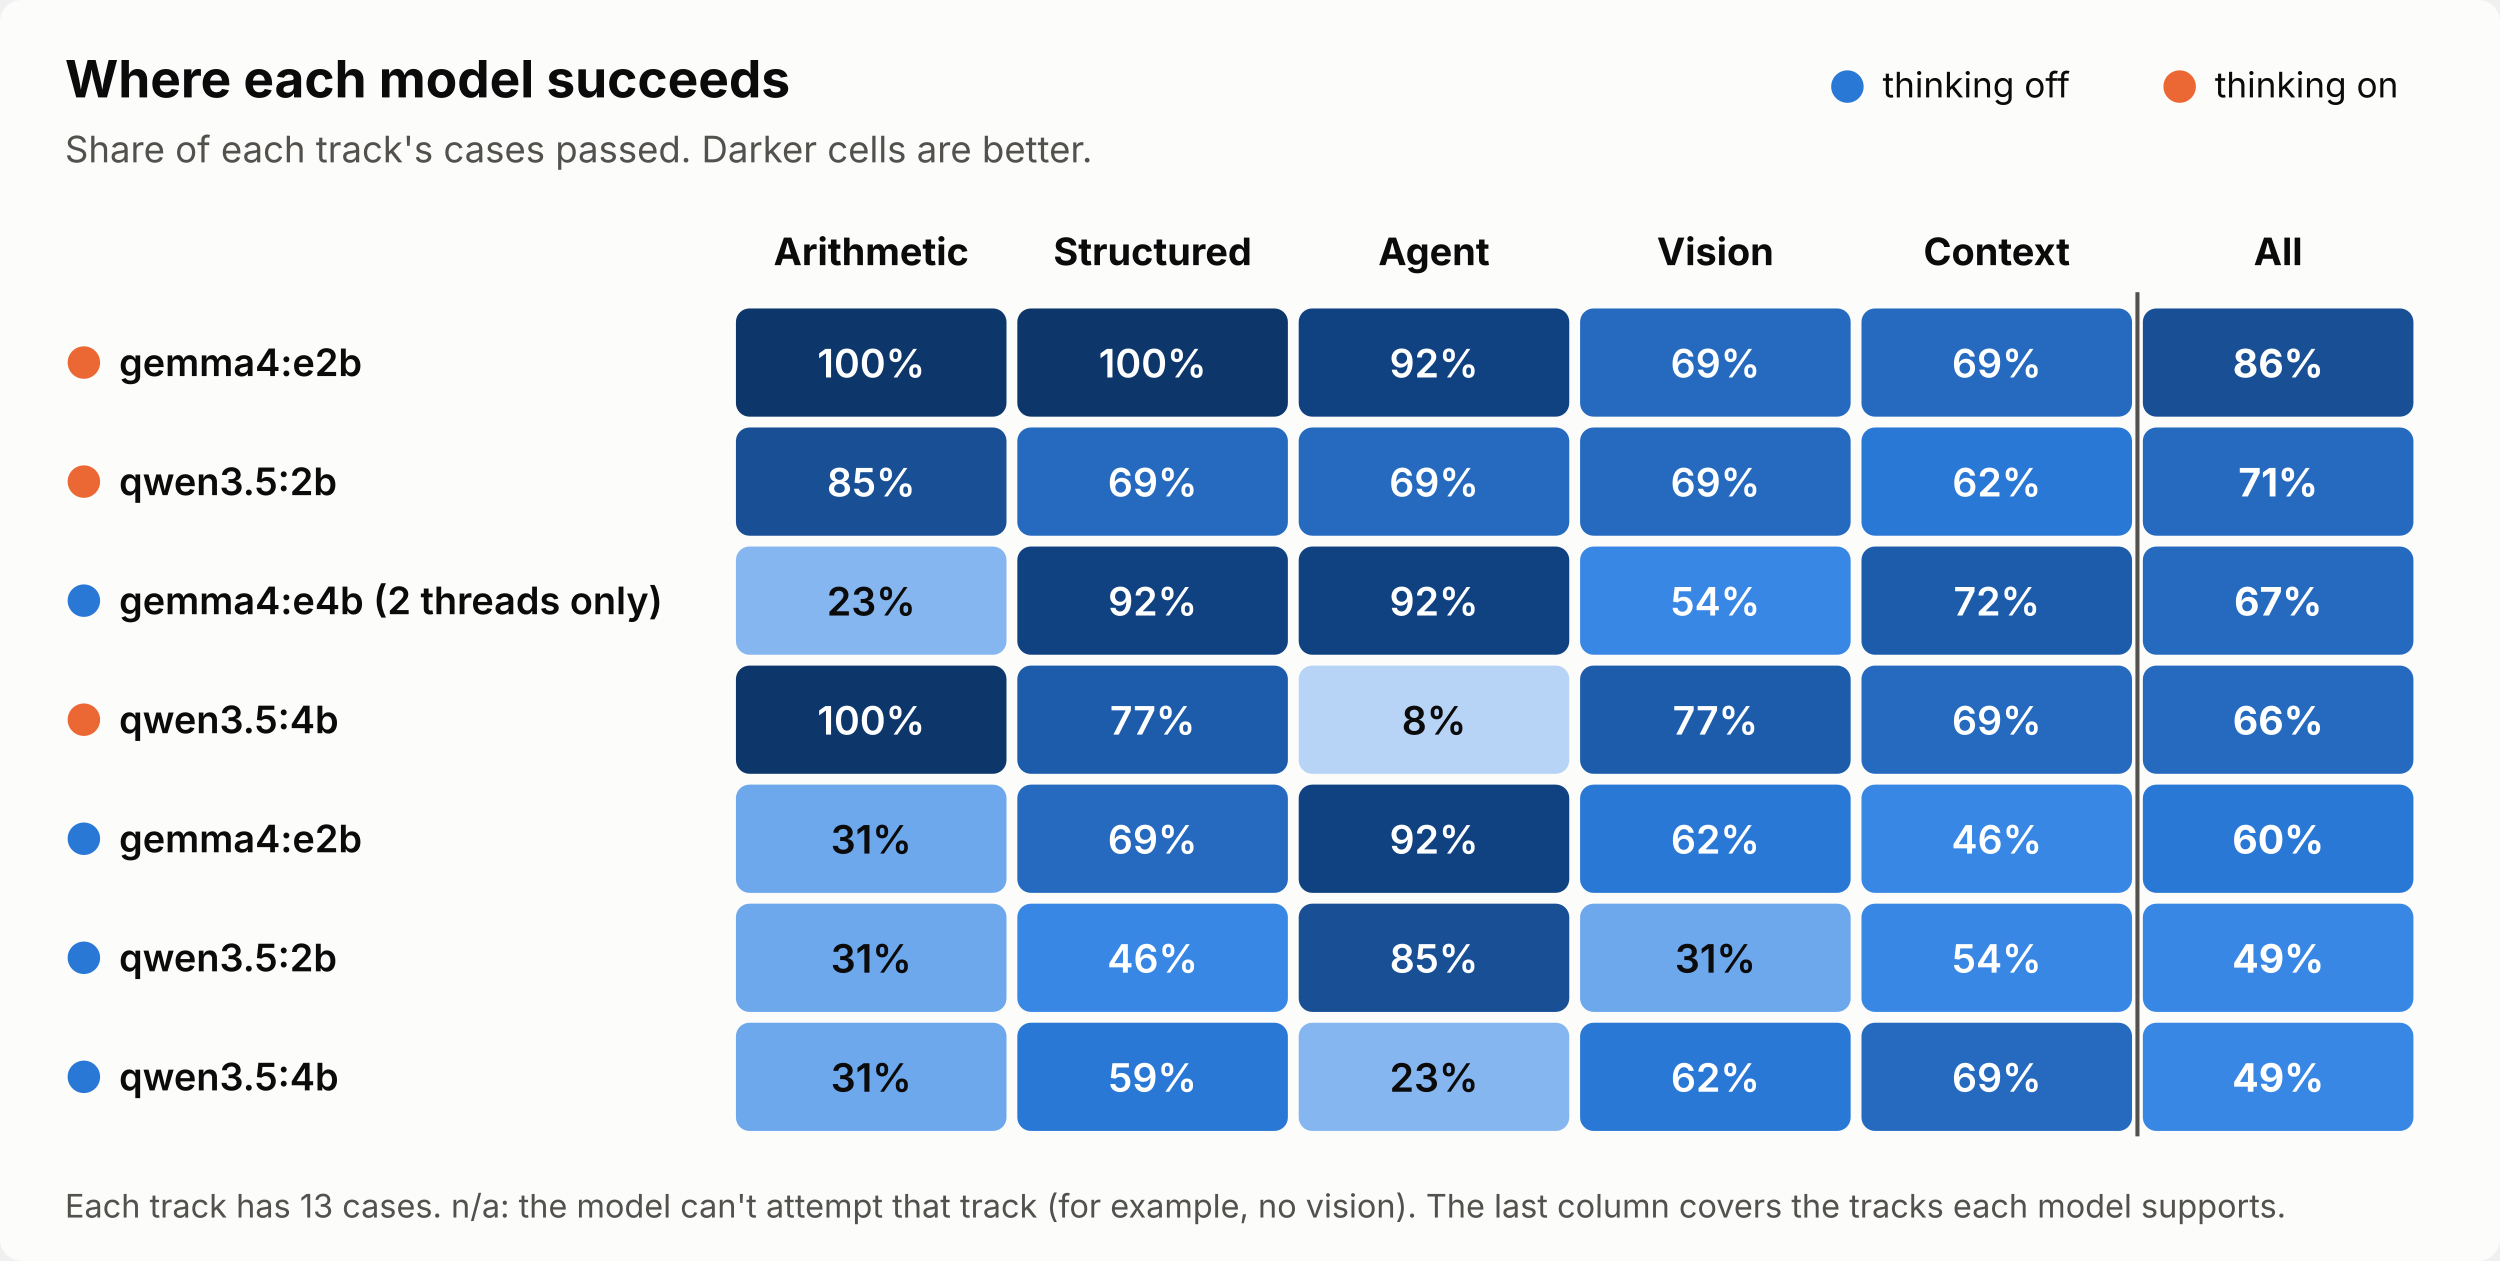
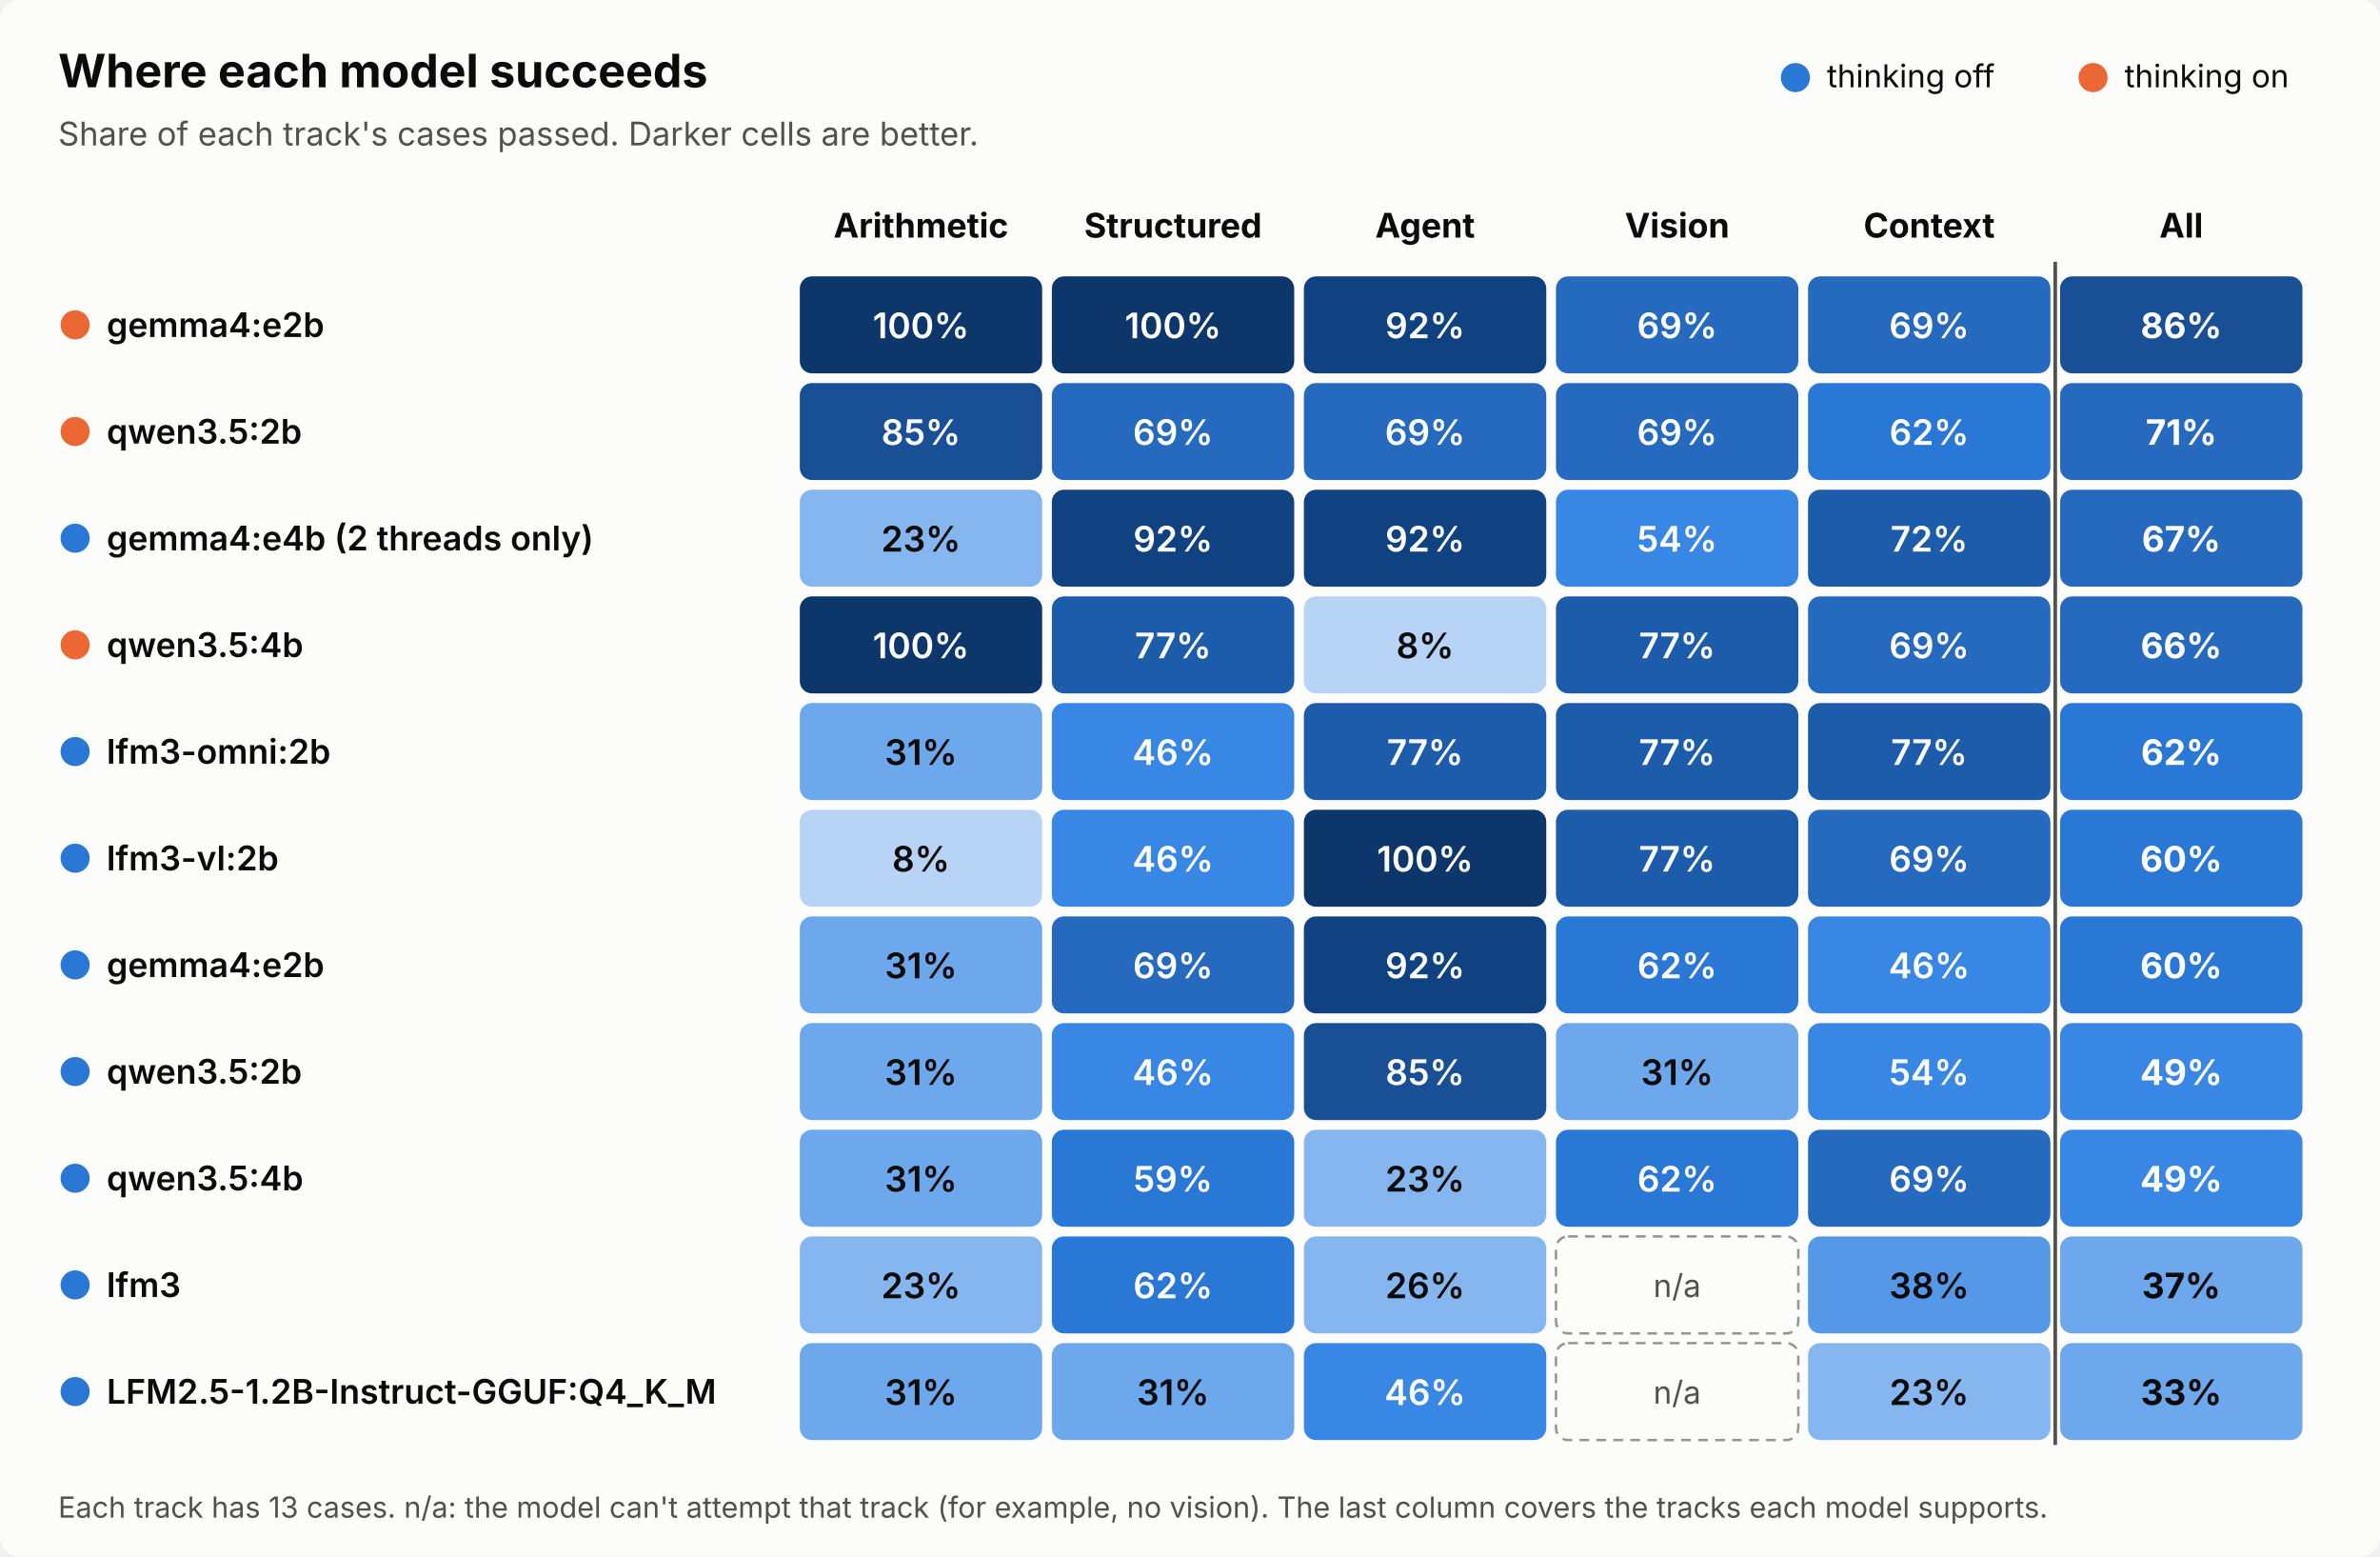
- <svg xmlns="http://www.w3.org/2000/svg" width="924" height="466" viewBox="0 0 924 466" role="img" aria-label="Where each model succeeds">
-   <rect width="924" height="466" rx="8" fill="#fcfcfb" />
+ <svg xmlns="http://www.w3.org/2000/svg" width="982" height="642" viewBox="0 0 982 642" role="img" aria-label="Where each model succeeds">
+   <rect width="982" height="642" rx="8" fill="#fcfcfb" />
  <text x="24.0" y="36.0" font-size="19" font-weight="700" text-anchor="start" fill="#0b0b0b" font-family="system-ui, -apple-system, Segoe UI, sans-serif">Where each model succeeds</text>
  <text x="24.0" y="60.0" font-size="13.5" font-weight="normal" text-anchor="start" fill="#52514e" font-family="system-ui, -apple-system, Segoe UI, sans-serif">Share of each track's cases passed. Darker cells are better.</text>
-   <circle cx="682.8" cy="32.0" r="7" fill="#2a78d6" stroke="#fcfcfb" stroke-width="2" />
-   <text x="695.8" y="36.0" font-size="13" font-weight="normal" text-anchor="start" fill="#0b0b0b" font-family="system-ui, -apple-system, Segoe UI, sans-serif">thinking off</text>
-   <circle cx="805.6" cy="32.0" r="7" fill="#eb6834" stroke="#fcfcfb" stroke-width="2" />
-   <text x="818.6" y="36.0" font-size="13" font-weight="normal" text-anchor="start" fill="#0b0b0b" font-family="system-ui, -apple-system, Segoe UI, sans-serif">thinking on</text>
-   <text x="322.0" y="98.0" font-size="14" font-weight="700" text-anchor="middle" fill="#0b0b0b" font-family="system-ui, -apple-system, Segoe UI, sans-serif">Arithmetic</text>
-   <text x="426.0" y="98.0" font-size="14" font-weight="700" text-anchor="middle" fill="#0b0b0b" font-family="system-ui, -apple-system, Segoe UI, sans-serif">Structured</text>
-   <text x="530.0" y="98.0" font-size="14" font-weight="700" text-anchor="middle" fill="#0b0b0b" font-family="system-ui, -apple-system, Segoe UI, sans-serif">Agent</text>
-   <text x="634.0" y="98.0" font-size="14" font-weight="700" text-anchor="middle" fill="#0b0b0b" font-family="system-ui, -apple-system, Segoe UI, sans-serif">Vision</text>
-   <text x="738.0" y="98.0" font-size="14" font-weight="700" text-anchor="middle" fill="#0b0b0b" font-family="system-ui, -apple-system, Segoe UI, sans-serif">Context</text>
-   <text x="842.0" y="98.0" font-size="14" font-weight="700" text-anchor="middle" fill="#0b0b0b" font-family="system-ui, -apple-system, Segoe UI, sans-serif">All</text>
+   <circle cx="740.8" cy="32.0" r="7" fill="#2a78d6" stroke="#fcfcfb" stroke-width="2" />
+   <text x="753.8" y="36.0" font-size="13" font-weight="normal" text-anchor="start" fill="#0b0b0b" font-family="system-ui, -apple-system, Segoe UI, sans-serif">thinking off</text>
+   <circle cx="863.6" cy="32.0" r="7" fill="#eb6834" stroke="#fcfcfb" stroke-width="2" />
+   <text x="876.6" y="36.0" font-size="13" font-weight="normal" text-anchor="start" fill="#0b0b0b" font-family="system-ui, -apple-system, Segoe UI, sans-serif">thinking on</text>
+   <text x="380.0" y="98.0" font-size="14" font-weight="700" text-anchor="middle" fill="#0b0b0b" font-family="system-ui, -apple-system, Segoe UI, sans-serif">Arithmetic</text>
+   <text x="484.0" y="98.0" font-size="14" font-weight="700" text-anchor="middle" fill="#0b0b0b" font-family="system-ui, -apple-system, Segoe UI, sans-serif">Structured</text>
+   <text x="588.0" y="98.0" font-size="14" font-weight="700" text-anchor="middle" fill="#0b0b0b" font-family="system-ui, -apple-system, Segoe UI, sans-serif">Agent</text>
+   <text x="692.0" y="98.0" font-size="14" font-weight="700" text-anchor="middle" fill="#0b0b0b" font-family="system-ui, -apple-system, Segoe UI, sans-serif">Vision</text>
+   <text x="796.0" y="98.0" font-size="14" font-weight="700" text-anchor="middle" fill="#0b0b0b" font-family="system-ui, -apple-system, Segoe UI, sans-serif">Context</text>
+   <text x="900.0" y="98.0" font-size="14" font-weight="700" text-anchor="middle" fill="#0b0b0b" font-family="system-ui, -apple-system, Segoe UI, sans-serif">All</text>
  <circle cx="31.0" cy="134.0" r="7" fill="#eb6834" stroke="#fcfcfb" stroke-width="2" />
  <text x="44.0" y="139.0" font-size="14" font-weight="600" text-anchor="start" fill="#0b0b0b" font-family="system-ui, -apple-system, Segoe UI, sans-serif">gemma4:e2b</text>
-   <rect x="272" y="114" width="100" height="40" rx="5" fill="#0d366b" />
-   <text x="322.0" y="139.5" font-size="14.5" font-weight="600" text-anchor="middle" fill="#ffffff" font-family="system-ui, -apple-system, Segoe UI, sans-serif">100%</text>
-   <rect x="376" y="114" width="100" height="40" rx="5" fill="#0d366b" />
-   <text x="426.0" y="139.5" font-size="14.5" font-weight="600" text-anchor="middle" fill="#ffffff" font-family="system-ui, -apple-system, Segoe UI, sans-serif">100%</text>
-   <rect x="480" y="114" width="100" height="40" rx="5" fill="#104281" />
-   <text x="530.0" y="139.5" font-size="14.5" font-weight="600" text-anchor="middle" fill="#ffffff" font-family="system-ui, -apple-system, Segoe UI, sans-serif">92%</text>
-   <rect x="584" y="114" width="100" height="40" rx="5" fill="#256abf" />
-   <text x="634.0" y="139.5" font-size="14.5" font-weight="600" text-anchor="middle" fill="#ffffff" font-family="system-ui, -apple-system, Segoe UI, sans-serif">69%</text>
-   <rect x="688" y="114" width="100" height="40" rx="5" fill="#256abf" />
-   <text x="738.0" y="139.5" font-size="14.5" font-weight="600" text-anchor="middle" fill="#ffffff" font-family="system-ui, -apple-system, Segoe UI, sans-serif">69%</text>
-   <rect x="792" y="114" width="100" height="40" rx="5" fill="#184f95" />
-   <text x="842.0" y="139.5" font-size="14.5" font-weight="700" text-anchor="middle" fill="#ffffff" font-family="system-ui, -apple-system, Segoe UI, sans-serif">86%</text>
+   <rect x="330" y="114" width="100" height="40" rx="5" fill="#0d366b" />
+   <text x="380.0" y="139.5" font-size="14.5" font-weight="600" text-anchor="middle" fill="#ffffff" font-family="system-ui, -apple-system, Segoe UI, sans-serif">100%</text>
+   <rect x="434" y="114" width="100" height="40" rx="5" fill="#0d366b" />
+   <text x="484.0" y="139.5" font-size="14.5" font-weight="600" text-anchor="middle" fill="#ffffff" font-family="system-ui, -apple-system, Segoe UI, sans-serif">100%</text>
+   <rect x="538" y="114" width="100" height="40" rx="5" fill="#104281" />
+   <text x="588.0" y="139.5" font-size="14.5" font-weight="600" text-anchor="middle" fill="#ffffff" font-family="system-ui, -apple-system, Segoe UI, sans-serif">92%</text>
+   <rect x="642" y="114" width="100" height="40" rx="5" fill="#256abf" />
+   <text x="692.0" y="139.5" font-size="14.5" font-weight="600" text-anchor="middle" fill="#ffffff" font-family="system-ui, -apple-system, Segoe UI, sans-serif">69%</text>
+   <rect x="746" y="114" width="100" height="40" rx="5" fill="#256abf" />
+   <text x="796.0" y="139.5" font-size="14.5" font-weight="600" text-anchor="middle" fill="#ffffff" font-family="system-ui, -apple-system, Segoe UI, sans-serif">69%</text>
+   <rect x="850" y="114" width="100" height="40" rx="5" fill="#184f95" />
+   <text x="900.0" y="139.5" font-size="14.5" font-weight="700" text-anchor="middle" fill="#ffffff" font-family="system-ui, -apple-system, Segoe UI, sans-serif">86%</text>
  <circle cx="31.0" cy="178.0" r="7" fill="#eb6834" stroke="#fcfcfb" stroke-width="2" />
  <text x="44.0" y="183.0" font-size="14" font-weight="600" text-anchor="start" fill="#0b0b0b" font-family="system-ui, -apple-system, Segoe UI, sans-serif">qwen3.5:2b</text>
-   <rect x="272" y="158" width="100" height="40" rx="5" fill="#184f95" />
-   <text x="322.0" y="183.5" font-size="14.5" font-weight="600" text-anchor="middle" fill="#ffffff" font-family="system-ui, -apple-system, Segoe UI, sans-serif">85%</text>
-   <rect x="376" y="158" width="100" height="40" rx="5" fill="#256abf" />
-   <text x="426.0" y="183.5" font-size="14.5" font-weight="600" text-anchor="middle" fill="#ffffff" font-family="system-ui, -apple-system, Segoe UI, sans-serif">69%</text>
-   <rect x="480" y="158" width="100" height="40" rx="5" fill="#256abf" />
-   <text x="530.0" y="183.5" font-size="14.5" font-weight="600" text-anchor="middle" fill="#ffffff" font-family="system-ui, -apple-system, Segoe UI, sans-serif">69%</text>
-   <rect x="584" y="158" width="100" height="40" rx="5" fill="#256abf" />
-   <text x="634.0" y="183.5" font-size="14.5" font-weight="600" text-anchor="middle" fill="#ffffff" font-family="system-ui, -apple-system, Segoe UI, sans-serif">69%</text>
-   <rect x="688" y="158" width="100" height="40" rx="5" fill="#2a78d6" />
-   <text x="738.0" y="183.5" font-size="14.5" font-weight="600" text-anchor="middle" fill="#ffffff" font-family="system-ui, -apple-system, Segoe UI, sans-serif">62%</text>
-   <rect x="792" y="158" width="100" height="40" rx="5" fill="#256abf" />
-   <text x="842.0" y="183.5" font-size="14.5" font-weight="700" text-anchor="middle" fill="#ffffff" font-family="system-ui, -apple-system, Segoe UI, sans-serif">71%</text>
+   <rect x="330" y="158" width="100" height="40" rx="5" fill="#184f95" />
+   <text x="380.0" y="183.5" font-size="14.5" font-weight="600" text-anchor="middle" fill="#ffffff" font-family="system-ui, -apple-system, Segoe UI, sans-serif">85%</text>
+   <rect x="434" y="158" width="100" height="40" rx="5" fill="#256abf" />
+   <text x="484.0" y="183.5" font-size="14.5" font-weight="600" text-anchor="middle" fill="#ffffff" font-family="system-ui, -apple-system, Segoe UI, sans-serif">69%</text>
+   <rect x="538" y="158" width="100" height="40" rx="5" fill="#256abf" />
+   <text x="588.0" y="183.5" font-size="14.5" font-weight="600" text-anchor="middle" fill="#ffffff" font-family="system-ui, -apple-system, Segoe UI, sans-serif">69%</text>
+   <rect x="642" y="158" width="100" height="40" rx="5" fill="#256abf" />
+   <text x="692.0" y="183.5" font-size="14.5" font-weight="600" text-anchor="middle" fill="#ffffff" font-family="system-ui, -apple-system, Segoe UI, sans-serif">69%</text>
+   <rect x="746" y="158" width="100" height="40" rx="5" fill="#2a78d6" />
+   <text x="796.0" y="183.5" font-size="14.5" font-weight="600" text-anchor="middle" fill="#ffffff" font-family="system-ui, -apple-system, Segoe UI, sans-serif">62%</text>
+   <rect x="850" y="158" width="100" height="40" rx="5" fill="#256abf" />
+   <text x="900.0" y="183.5" font-size="14.5" font-weight="700" text-anchor="middle" fill="#ffffff" font-family="system-ui, -apple-system, Segoe UI, sans-serif">71%</text>
  <circle cx="31.0" cy="222.0" r="7" fill="#2a78d6" stroke="#fcfcfb" stroke-width="2" />
  <text x="44.0" y="227.0" font-size="14" font-weight="600" text-anchor="start" fill="#0b0b0b" font-family="system-ui, -apple-system, Segoe UI, sans-serif">gemma4:e4b (2 threads only)</text>
-   <rect x="272" y="202" width="100" height="40" rx="5" fill="#86b6ef" />
-   <text x="322.0" y="227.5" font-size="14.5" font-weight="600" text-anchor="middle" fill="#0b0b0b" font-family="system-ui, -apple-system, Segoe UI, sans-serif">23%</text>
-   <rect x="376" y="202" width="100" height="40" rx="5" fill="#104281" />
-   <text x="426.0" y="227.5" font-size="14.5" font-weight="600" text-anchor="middle" fill="#ffffff" font-family="system-ui, -apple-system, Segoe UI, sans-serif">92%</text>
-   <rect x="480" y="202" width="100" height="40" rx="5" fill="#104281" />
-   <text x="530.0" y="227.5" font-size="14.5" font-weight="600" text-anchor="middle" fill="#ffffff" font-family="system-ui, -apple-system, Segoe UI, sans-serif">92%</text>
-   <rect x="584" y="202" width="100" height="40" rx="5" fill="#3987e5" />
-   <text x="634.0" y="227.5" font-size="14.5" font-weight="600" text-anchor="middle" fill="#ffffff" font-family="system-ui, -apple-system, Segoe UI, sans-serif">54%</text>
-   <rect x="688" y="202" width="100" height="40" rx="5" fill="#1c5cab" />
-   <text x="738.0" y="227.5" font-size="14.5" font-weight="600" text-anchor="middle" fill="#ffffff" font-family="system-ui, -apple-system, Segoe UI, sans-serif">72%</text>
-   <rect x="792" y="202" width="100" height="40" rx="5" fill="#256abf" />
-   <text x="842.0" y="227.5" font-size="14.5" font-weight="700" text-anchor="middle" fill="#ffffff" font-family="system-ui, -apple-system, Segoe UI, sans-serif">67%</text>
+   <rect x="330" y="202" width="100" height="40" rx="5" fill="#86b6ef" />
+   <text x="380.0" y="227.5" font-size="14.5" font-weight="600" text-anchor="middle" fill="#0b0b0b" font-family="system-ui, -apple-system, Segoe UI, sans-serif">23%</text>
+   <rect x="434" y="202" width="100" height="40" rx="5" fill="#104281" />
+   <text x="484.0" y="227.5" font-size="14.5" font-weight="600" text-anchor="middle" fill="#ffffff" font-family="system-ui, -apple-system, Segoe UI, sans-serif">92%</text>
+   <rect x="538" y="202" width="100" height="40" rx="5" fill="#104281" />
+   <text x="588.0" y="227.5" font-size="14.5" font-weight="600" text-anchor="middle" fill="#ffffff" font-family="system-ui, -apple-system, Segoe UI, sans-serif">92%</text>
+   <rect x="642" y="202" width="100" height="40" rx="5" fill="#3987e5" />
+   <text x="692.0" y="227.5" font-size="14.5" font-weight="600" text-anchor="middle" fill="#ffffff" font-family="system-ui, -apple-system, Segoe UI, sans-serif">54%</text>
+   <rect x="746" y="202" width="100" height="40" rx="5" fill="#1c5cab" />
+   <text x="796.0" y="227.5" font-size="14.5" font-weight="600" text-anchor="middle" fill="#ffffff" font-family="system-ui, -apple-system, Segoe UI, sans-serif">72%</text>
+   <rect x="850" y="202" width="100" height="40" rx="5" fill="#256abf" />
+   <text x="900.0" y="227.5" font-size="14.5" font-weight="700" text-anchor="middle" fill="#ffffff" font-family="system-ui, -apple-system, Segoe UI, sans-serif">67%</text>
  <circle cx="31.0" cy="266.0" r="7" fill="#eb6834" stroke="#fcfcfb" stroke-width="2" />
  <text x="44.0" y="271.0" font-size="14" font-weight="600" text-anchor="start" fill="#0b0b0b" font-family="system-ui, -apple-system, Segoe UI, sans-serif">qwen3.5:4b</text>
-   <rect x="272" y="246" width="100" height="40" rx="5" fill="#0d366b" />
-   <text x="322.0" y="271.5" font-size="14.5" font-weight="600" text-anchor="middle" fill="#ffffff" font-family="system-ui, -apple-system, Segoe UI, sans-serif">100%</text>
-   <rect x="376" y="246" width="100" height="40" rx="5" fill="#1c5cab" />
-   <text x="426.0" y="271.5" font-size="14.5" font-weight="600" text-anchor="middle" fill="#ffffff" font-family="system-ui, -apple-system, Segoe UI, sans-serif">77%</text>
-   <rect x="480" y="246" width="100" height="40" rx="5" fill="#b7d3f6" />
-   <text x="530.0" y="271.5" font-size="14.5" font-weight="600" text-anchor="middle" fill="#0b0b0b" font-family="system-ui, -apple-system, Segoe UI, sans-serif">8%</text>
-   <rect x="584" y="246" width="100" height="40" rx="5" fill="#1c5cab" />
-   <text x="634.0" y="271.5" font-size="14.5" font-weight="600" text-anchor="middle" fill="#ffffff" font-family="system-ui, -apple-system, Segoe UI, sans-serif">77%</text>
-   <rect x="688" y="246" width="100" height="40" rx="5" fill="#256abf" />
-   <text x="738.0" y="271.5" font-size="14.5" font-weight="600" text-anchor="middle" fill="#ffffff" font-family="system-ui, -apple-system, Segoe UI, sans-serif">69%</text>
-   <rect x="792" y="246" width="100" height="40" rx="5" fill="#256abf" />
-   <text x="842.0" y="271.5" font-size="14.5" font-weight="700" text-anchor="middle" fill="#ffffff" font-family="system-ui, -apple-system, Segoe UI, sans-serif">66%</text>
+   <rect x="330" y="246" width="100" height="40" rx="5" fill="#0d366b" />
+   <text x="380.0" y="271.5" font-size="14.5" font-weight="600" text-anchor="middle" fill="#ffffff" font-family="system-ui, -apple-system, Segoe UI, sans-serif">100%</text>
+   <rect x="434" y="246" width="100" height="40" rx="5" fill="#1c5cab" />
+   <text x="484.0" y="271.5" font-size="14.5" font-weight="600" text-anchor="middle" fill="#ffffff" font-family="system-ui, -apple-system, Segoe UI, sans-serif">77%</text>
+   <rect x="538" y="246" width="100" height="40" rx="5" fill="#b7d3f6" />
+   <text x="588.0" y="271.5" font-size="14.5" font-weight="600" text-anchor="middle" fill="#0b0b0b" font-family="system-ui, -apple-system, Segoe UI, sans-serif">8%</text>
+   <rect x="642" y="246" width="100" height="40" rx="5" fill="#1c5cab" />
+   <text x="692.0" y="271.5" font-size="14.5" font-weight="600" text-anchor="middle" fill="#ffffff" font-family="system-ui, -apple-system, Segoe UI, sans-serif">77%</text>
+   <rect x="746" y="246" width="100" height="40" rx="5" fill="#256abf" />
+   <text x="796.0" y="271.5" font-size="14.5" font-weight="600" text-anchor="middle" fill="#ffffff" font-family="system-ui, -apple-system, Segoe UI, sans-serif">69%</text>
+   <rect x="850" y="246" width="100" height="40" rx="5" fill="#256abf" />
+   <text x="900.0" y="271.5" font-size="14.5" font-weight="700" text-anchor="middle" fill="#ffffff" font-family="system-ui, -apple-system, Segoe UI, sans-serif">66%</text>
  <circle cx="31.0" cy="310.0" r="7" fill="#2a78d6" stroke="#fcfcfb" stroke-width="2" />
-   <text x="44.0" y="315.0" font-size="14" font-weight="600" text-anchor="start" fill="#0b0b0b" font-family="system-ui, -apple-system, Segoe UI, sans-serif">gemma4:e2b</text>
-   <rect x="272" y="290" width="100" height="40" rx="5" fill="#6da7ec" />
-   <text x="322.0" y="315.5" font-size="14.5" font-weight="600" text-anchor="middle" fill="#0b0b0b" font-family="system-ui, -apple-system, Segoe UI, sans-serif">31%</text>
-   <rect x="376" y="290" width="100" height="40" rx="5" fill="#256abf" />
-   <text x="426.0" y="315.5" font-size="14.5" font-weight="600" text-anchor="middle" fill="#ffffff" font-family="system-ui, -apple-system, Segoe UI, sans-serif">69%</text>
-   <rect x="480" y="290" width="100" height="40" rx="5" fill="#104281" />
-   <text x="530.0" y="315.5" font-size="14.5" font-weight="600" text-anchor="middle" fill="#ffffff" font-family="system-ui, -apple-system, Segoe UI, sans-serif">92%</text>
-   <rect x="584" y="290" width="100" height="40" rx="5" fill="#2a78d6" />
-   <text x="634.0" y="315.5" font-size="14.5" font-weight="600" text-anchor="middle" fill="#ffffff" font-family="system-ui, -apple-system, Segoe UI, sans-serif">62%</text>
-   <rect x="688" y="290" width="100" height="40" rx="5" fill="#3987e5" />
-   <text x="738.0" y="315.5" font-size="14.5" font-weight="600" text-anchor="middle" fill="#ffffff" font-family="system-ui, -apple-system, Segoe UI, sans-serif">46%</text>
-   <rect x="792" y="290" width="100" height="40" rx="5" fill="#2a78d6" />
-   <text x="842.0" y="315.5" font-size="14.5" font-weight="700" text-anchor="middle" fill="#ffffff" font-family="system-ui, -apple-system, Segoe UI, sans-serif">60%</text>
+   <text x="44.0" y="315.0" font-size="14" font-weight="600" text-anchor="start" fill="#0b0b0b" font-family="system-ui, -apple-system, Segoe UI, sans-serif">lfm3-omni:2b</text>
+   <rect x="330" y="290" width="100" height="40" rx="5" fill="#6da7ec" />
+   <text x="380.0" y="315.5" font-size="14.5" font-weight="600" text-anchor="middle" fill="#0b0b0b" font-family="system-ui, -apple-system, Segoe UI, sans-serif">31%</text>
+   <rect x="434" y="290" width="100" height="40" rx="5" fill="#3987e5" />
+   <text x="484.0" y="315.5" font-size="14.5" font-weight="600" text-anchor="middle" fill="#ffffff" font-family="system-ui, -apple-system, Segoe UI, sans-serif">46%</text>
+   <rect x="538" y="290" width="100" height="40" rx="5" fill="#1c5cab" />
+   <text x="588.0" y="315.5" font-size="14.5" font-weight="600" text-anchor="middle" fill="#ffffff" font-family="system-ui, -apple-system, Segoe UI, sans-serif">77%</text>
+   <rect x="642" y="290" width="100" height="40" rx="5" fill="#1c5cab" />
+   <text x="692.0" y="315.5" font-size="14.5" font-weight="600" text-anchor="middle" fill="#ffffff" font-family="system-ui, -apple-system, Segoe UI, sans-serif">77%</text>
+   <rect x="746" y="290" width="100" height="40" rx="5" fill="#1c5cab" />
+   <text x="796.0" y="315.5" font-size="14.5" font-weight="600" text-anchor="middle" fill="#ffffff" font-family="system-ui, -apple-system, Segoe UI, sans-serif">77%</text>
+   <rect x="850" y="290" width="100" height="40" rx="5" fill="#2a78d6" />
+   <text x="900.0" y="315.5" font-size="14.5" font-weight="700" text-anchor="middle" fill="#ffffff" font-family="system-ui, -apple-system, Segoe UI, sans-serif">62%</text>
  <circle cx="31.0" cy="354.0" r="7" fill="#2a78d6" stroke="#fcfcfb" stroke-width="2" />
-   <text x="44.0" y="359.0" font-size="14" font-weight="600" text-anchor="start" fill="#0b0b0b" font-family="system-ui, -apple-system, Segoe UI, sans-serif">qwen3.5:2b</text>
-   <rect x="272" y="334" width="100" height="40" rx="5" fill="#6da7ec" />
-   <text x="322.0" y="359.5" font-size="14.5" font-weight="600" text-anchor="middle" fill="#0b0b0b" font-family="system-ui, -apple-system, Segoe UI, sans-serif">31%</text>
-   <rect x="376" y="334" width="100" height="40" rx="5" fill="#3987e5" />
-   <text x="426.0" y="359.5" font-size="14.5" font-weight="600" text-anchor="middle" fill="#ffffff" font-family="system-ui, -apple-system, Segoe UI, sans-serif">46%</text>
-   <rect x="480" y="334" width="100" height="40" rx="5" fill="#184f95" />
-   <text x="530.0" y="359.5" font-size="14.5" font-weight="600" text-anchor="middle" fill="#ffffff" font-family="system-ui, -apple-system, Segoe UI, sans-serif">85%</text>
-   <rect x="584" y="334" width="100" height="40" rx="5" fill="#6da7ec" />
-   <text x="634.0" y="359.5" font-size="14.5" font-weight="600" text-anchor="middle" fill="#0b0b0b" font-family="system-ui, -apple-system, Segoe UI, sans-serif">31%</text>
-   <rect x="688" y="334" width="100" height="40" rx="5" fill="#3987e5" />
-   <text x="738.0" y="359.5" font-size="14.5" font-weight="600" text-anchor="middle" fill="#ffffff" font-family="system-ui, -apple-system, Segoe UI, sans-serif">54%</text>
-   <rect x="792" y="334" width="100" height="40" rx="5" fill="#3987e5" />
-   <text x="842.0" y="359.5" font-size="14.5" font-weight="700" text-anchor="middle" fill="#ffffff" font-family="system-ui, -apple-system, Segoe UI, sans-serif">49%</text>
+   <text x="44.0" y="359.0" font-size="14" font-weight="600" text-anchor="start" fill="#0b0b0b" font-family="system-ui, -apple-system, Segoe UI, sans-serif">lfm3-vl:2b</text>
+   <rect x="330" y="334" width="100" height="40" rx="5" fill="#b7d3f6" />
+   <text x="380.0" y="359.5" font-size="14.5" font-weight="600" text-anchor="middle" fill="#0b0b0b" font-family="system-ui, -apple-system, Segoe UI, sans-serif">8%</text>
+   <rect x="434" y="334" width="100" height="40" rx="5" fill="#3987e5" />
+   <text x="484.0" y="359.5" font-size="14.5" font-weight="600" text-anchor="middle" fill="#ffffff" font-family="system-ui, -apple-system, Segoe UI, sans-serif">46%</text>
+   <rect x="538" y="334" width="100" height="40" rx="5" fill="#0d366b" />
+   <text x="588.0" y="359.5" font-size="14.5" font-weight="600" text-anchor="middle" fill="#ffffff" font-family="system-ui, -apple-system, Segoe UI, sans-serif">100%</text>
+   <rect x="642" y="334" width="100" height="40" rx="5" fill="#1c5cab" />
+   <text x="692.0" y="359.5" font-size="14.5" font-weight="600" text-anchor="middle" fill="#ffffff" font-family="system-ui, -apple-system, Segoe UI, sans-serif">77%</text>
+   <rect x="746" y="334" width="100" height="40" rx="5" fill="#256abf" />
+   <text x="796.0" y="359.5" font-size="14.5" font-weight="600" text-anchor="middle" fill="#ffffff" font-family="system-ui, -apple-system, Segoe UI, sans-serif">69%</text>
+   <rect x="850" y="334" width="100" height="40" rx="5" fill="#2a78d6" />
+   <text x="900.0" y="359.5" font-size="14.5" font-weight="700" text-anchor="middle" fill="#ffffff" font-family="system-ui, -apple-system, Segoe UI, sans-serif">60%</text>
  <circle cx="31.0" cy="398.0" r="7" fill="#2a78d6" stroke="#fcfcfb" stroke-width="2" />
-   <text x="44.0" y="403.0" font-size="14" font-weight="600" text-anchor="start" fill="#0b0b0b" font-family="system-ui, -apple-system, Segoe UI, sans-serif">qwen3.5:4b</text>
-   <rect x="272" y="378" width="100" height="40" rx="5" fill="#6da7ec" />
-   <text x="322.0" y="403.5" font-size="14.5" font-weight="600" text-anchor="middle" fill="#0b0b0b" font-family="system-ui, -apple-system, Segoe UI, sans-serif">31%</text>
-   <rect x="376" y="378" width="100" height="40" rx="5" fill="#2a78d6" />
-   <text x="426.0" y="403.5" font-size="14.5" font-weight="600" text-anchor="middle" fill="#ffffff" font-family="system-ui, -apple-system, Segoe UI, sans-serif">59%</text>
-   <rect x="480" y="378" width="100" height="40" rx="5" fill="#86b6ef" />
-   <text x="530.0" y="403.5" font-size="14.5" font-weight="600" text-anchor="middle" fill="#0b0b0b" font-family="system-ui, -apple-system, Segoe UI, sans-serif">23%</text>
-   <rect x="584" y="378" width="100" height="40" rx="5" fill="#2a78d6" />
-   <text x="634.0" y="403.5" font-size="14.5" font-weight="600" text-anchor="middle" fill="#ffffff" font-family="system-ui, -apple-system, Segoe UI, sans-serif">62%</text>
-   <rect x="688" y="378" width="100" height="40" rx="5" fill="#256abf" />
-   <text x="738.0" y="403.5" font-size="14.5" font-weight="600" text-anchor="middle" fill="#ffffff" font-family="system-ui, -apple-system, Segoe UI, sans-serif">69%</text>
-   <rect x="792" y="378" width="100" height="40" rx="5" fill="#3987e5" />
-   <text x="842.0" y="403.5" font-size="14.5" font-weight="700" text-anchor="middle" fill="#ffffff" font-family="system-ui, -apple-system, Segoe UI, sans-serif">49%</text>
-   <line x1="790.0" y1="108.0" x2="790.0" y2="420.0" stroke="#52514e" stroke-width="1.5" />
-   <text x="24.0" y="450.0" font-size="12" font-weight="normal" text-anchor="start" fill="#52514e" font-family="system-ui, -apple-system, Segoe UI, sans-serif">Each track has 13 cases. n/a: the model can't attempt that track (for example, no vision). The last column covers the tracks each model supports.</text>
+   <text x="44.0" y="403.0" font-size="14" font-weight="600" text-anchor="start" fill="#0b0b0b" font-family="system-ui, -apple-system, Segoe UI, sans-serif">gemma4:e2b</text>
+   <rect x="330" y="378" width="100" height="40" rx="5" fill="#6da7ec" />
+   <text x="380.0" y="403.5" font-size="14.5" font-weight="600" text-anchor="middle" fill="#0b0b0b" font-family="system-ui, -apple-system, Segoe UI, sans-serif">31%</text>
+   <rect x="434" y="378" width="100" height="40" rx="5" fill="#256abf" />
+   <text x="484.0" y="403.5" font-size="14.5" font-weight="600" text-anchor="middle" fill="#ffffff" font-family="system-ui, -apple-system, Segoe UI, sans-serif">69%</text>
+   <rect x="538" y="378" width="100" height="40" rx="5" fill="#104281" />
+   <text x="588.0" y="403.5" font-size="14.5" font-weight="600" text-anchor="middle" fill="#ffffff" font-family="system-ui, -apple-system, Segoe UI, sans-serif">92%</text>
+   <rect x="642" y="378" width="100" height="40" rx="5" fill="#2a78d6" />
+   <text x="692.0" y="403.5" font-size="14.5" font-weight="600" text-anchor="middle" fill="#ffffff" font-family="system-ui, -apple-system, Segoe UI, sans-serif">62%</text>
+   <rect x="746" y="378" width="100" height="40" rx="5" fill="#3987e5" />
+   <text x="796.0" y="403.5" font-size="14.5" font-weight="600" text-anchor="middle" fill="#ffffff" font-family="system-ui, -apple-system, Segoe UI, sans-serif">46%</text>
+   <rect x="850" y="378" width="100" height="40" rx="5" fill="#2a78d6" />
+   <text x="900.0" y="403.5" font-size="14.5" font-weight="700" text-anchor="middle" fill="#ffffff" font-family="system-ui, -apple-system, Segoe UI, sans-serif">60%</text>
+   <circle cx="31.0" cy="442.0" r="7" fill="#2a78d6" stroke="#fcfcfb" stroke-width="2" />
+   <text x="44.0" y="447.0" font-size="14" font-weight="600" text-anchor="start" fill="#0b0b0b" font-family="system-ui, -apple-system, Segoe UI, sans-serif">qwen3.5:2b</text>
+   <rect x="330" y="422" width="100" height="40" rx="5" fill="#6da7ec" />
+   <text x="380.0" y="447.5" font-size="14.5" font-weight="600" text-anchor="middle" fill="#0b0b0b" font-family="system-ui, -apple-system, Segoe UI, sans-serif">31%</text>
+   <rect x="434" y="422" width="100" height="40" rx="5" fill="#3987e5" />
+   <text x="484.0" y="447.5" font-size="14.5" font-weight="600" text-anchor="middle" fill="#ffffff" font-family="system-ui, -apple-system, Segoe UI, sans-serif">46%</text>
+   <rect x="538" y="422" width="100" height="40" rx="5" fill="#184f95" />
+   <text x="588.0" y="447.5" font-size="14.5" font-weight="600" text-anchor="middle" fill="#ffffff" font-family="system-ui, -apple-system, Segoe UI, sans-serif">85%</text>
+   <rect x="642" y="422" width="100" height="40" rx="5" fill="#6da7ec" />
+   <text x="692.0" y="447.5" font-size="14.5" font-weight="600" text-anchor="middle" fill="#0b0b0b" font-family="system-ui, -apple-system, Segoe UI, sans-serif">31%</text>
+   <rect x="746" y="422" width="100" height="40" rx="5" fill="#3987e5" />
+   <text x="796.0" y="447.5" font-size="14.5" font-weight="600" text-anchor="middle" fill="#ffffff" font-family="system-ui, -apple-system, Segoe UI, sans-serif">54%</text>
+   <rect x="850" y="422" width="100" height="40" rx="5" fill="#3987e5" />
+   <text x="900.0" y="447.5" font-size="14.5" font-weight="700" text-anchor="middle" fill="#ffffff" font-family="system-ui, -apple-system, Segoe UI, sans-serif">49%</text>
+   <circle cx="31.0" cy="486.0" r="7" fill="#2a78d6" stroke="#fcfcfb" stroke-width="2" />
+   <text x="44.0" y="491.0" font-size="14" font-weight="600" text-anchor="start" fill="#0b0b0b" font-family="system-ui, -apple-system, Segoe UI, sans-serif">qwen3.5:4b</text>
+   <rect x="330" y="466" width="100" height="40" rx="5" fill="#6da7ec" />
+   <text x="380.0" y="491.5" font-size="14.5" font-weight="600" text-anchor="middle" fill="#0b0b0b" font-family="system-ui, -apple-system, Segoe UI, sans-serif">31%</text>
+   <rect x="434" y="466" width="100" height="40" rx="5" fill="#2a78d6" />
+   <text x="484.0" y="491.5" font-size="14.5" font-weight="600" text-anchor="middle" fill="#ffffff" font-family="system-ui, -apple-system, Segoe UI, sans-serif">59%</text>
+   <rect x="538" y="466" width="100" height="40" rx="5" fill="#86b6ef" />
+   <text x="588.0" y="491.5" font-size="14.5" font-weight="600" text-anchor="middle" fill="#0b0b0b" font-family="system-ui, -apple-system, Segoe UI, sans-serif">23%</text>
+   <rect x="642" y="466" width="100" height="40" rx="5" fill="#2a78d6" />
+   <text x="692.0" y="491.5" font-size="14.5" font-weight="600" text-anchor="middle" fill="#ffffff" font-family="system-ui, -apple-system, Segoe UI, sans-serif">62%</text>
+   <rect x="746" y="466" width="100" height="40" rx="5" fill="#256abf" />
+   <text x="796.0" y="491.5" font-size="14.5" font-weight="600" text-anchor="middle" fill="#ffffff" font-family="system-ui, -apple-system, Segoe UI, sans-serif">69%</text>
+   <rect x="850" y="466" width="100" height="40" rx="5" fill="#3987e5" />
+   <text x="900.0" y="491.5" font-size="14.5" font-weight="700" text-anchor="middle" fill="#ffffff" font-family="system-ui, -apple-system, Segoe UI, sans-serif">49%</text>
+   <circle cx="31.0" cy="530.0" r="7" fill="#2a78d6" stroke="#fcfcfb" stroke-width="2" />
+   <text x="44.0" y="535.0" font-size="14" font-weight="600" text-anchor="start" fill="#0b0b0b" font-family="system-ui, -apple-system, Segoe UI, sans-serif">lfm3</text>
+   <rect x="330" y="510" width="100" height="40" rx="5" fill="#86b6ef" />
+   <text x="380.0" y="535.5" font-size="14.5" font-weight="600" text-anchor="middle" fill="#0b0b0b" font-family="system-ui, -apple-system, Segoe UI, sans-serif">23%</text>
+   <rect x="434" y="510" width="100" height="40" rx="5" fill="#2a78d6" />
+   <text x="484.0" y="535.5" font-size="14.5" font-weight="600" text-anchor="middle" fill="#ffffff" font-family="system-ui, -apple-system, Segoe UI, sans-serif">62%</text>
+   <rect x="538" y="510" width="100" height="40" rx="5" fill="#86b6ef" />
+   <text x="588.0" y="535.5" font-size="14.5" font-weight="600" text-anchor="middle" fill="#0b0b0b" font-family="system-ui, -apple-system, Segoe UI, sans-serif">26%</text>
+   <rect x="642" y="510" width="100" height="40" rx="5" fill="none" stroke="#52514e" stroke-opacity="0.6" stroke-dasharray="4 3" />
+   <text x="692.0" y="535.0" font-size="13" font-weight="normal" text-anchor="middle" fill="#52514e" font-family="system-ui, -apple-system, Segoe UI, sans-serif">n/a</text>
+   <rect x="746" y="510" width="100" height="40" rx="5" fill="#5598e7" />
+   <text x="796.0" y="535.5" font-size="14.5" font-weight="600" text-anchor="middle" fill="#0b0b0b" font-family="system-ui, -apple-system, Segoe UI, sans-serif">38%</text>
+   <rect x="850" y="510" width="100" height="40" rx="5" fill="#6da7ec" />
+   <text x="900.0" y="535.5" font-size="14.5" font-weight="700" text-anchor="middle" fill="#0b0b0b" font-family="system-ui, -apple-system, Segoe UI, sans-serif">37%</text>
+   <circle cx="31.0" cy="574.0" r="7" fill="#2a78d6" stroke="#fcfcfb" stroke-width="2" />
+   <text x="44.0" y="579.0" font-size="14" font-weight="600" text-anchor="start" fill="#0b0b0b" font-family="system-ui, -apple-system, Segoe UI, sans-serif">LFM2.5-1.2B-Instruct-GGUF:Q4_K_M</text>
+   <rect x="330" y="554" width="100" height="40" rx="5" fill="#6da7ec" />
+   <text x="380.0" y="579.5" font-size="14.5" font-weight="600" text-anchor="middle" fill="#0b0b0b" font-family="system-ui, -apple-system, Segoe UI, sans-serif">31%</text>
+   <rect x="434" y="554" width="100" height="40" rx="5" fill="#6da7ec" />
+   <text x="484.0" y="579.5" font-size="14.5" font-weight="600" text-anchor="middle" fill="#0b0b0b" font-family="system-ui, -apple-system, Segoe UI, sans-serif">31%</text>
+   <rect x="538" y="554" width="100" height="40" rx="5" fill="#3987e5" />
+   <text x="588.0" y="579.5" font-size="14.5" font-weight="600" text-anchor="middle" fill="#ffffff" font-family="system-ui, -apple-system, Segoe UI, sans-serif">46%</text>
+   <rect x="642" y="554" width="100" height="40" rx="5" fill="none" stroke="#52514e" stroke-opacity="0.6" stroke-dasharray="4 3" />
+   <text x="692.0" y="579.0" font-size="13" font-weight="normal" text-anchor="middle" fill="#52514e" font-family="system-ui, -apple-system, Segoe UI, sans-serif">n/a</text>
+   <rect x="746" y="554" width="100" height="40" rx="5" fill="#86b6ef" />
+   <text x="796.0" y="579.5" font-size="14.5" font-weight="600" text-anchor="middle" fill="#0b0b0b" font-family="system-ui, -apple-system, Segoe UI, sans-serif">23%</text>
+   <rect x="850" y="554" width="100" height="40" rx="5" fill="#6da7ec" />
+   <text x="900.0" y="579.5" font-size="14.5" font-weight="700" text-anchor="middle" fill="#0b0b0b" font-family="system-ui, -apple-system, Segoe UI, sans-serif">33%</text>
+   <line x1="848.0" y1="108.0" x2="848.0" y2="596.0" stroke="#52514e" stroke-width="1.5" />
+   <text x="24.0" y="626.0" font-size="12" font-weight="normal" text-anchor="start" fill="#52514e" font-family="system-ui, -apple-system, Segoe UI, sans-serif">Each track has 13 cases. n/a: the model can't attempt that track (for example, no vision). The last column covers the tracks each model supports.</text>
</svg>
